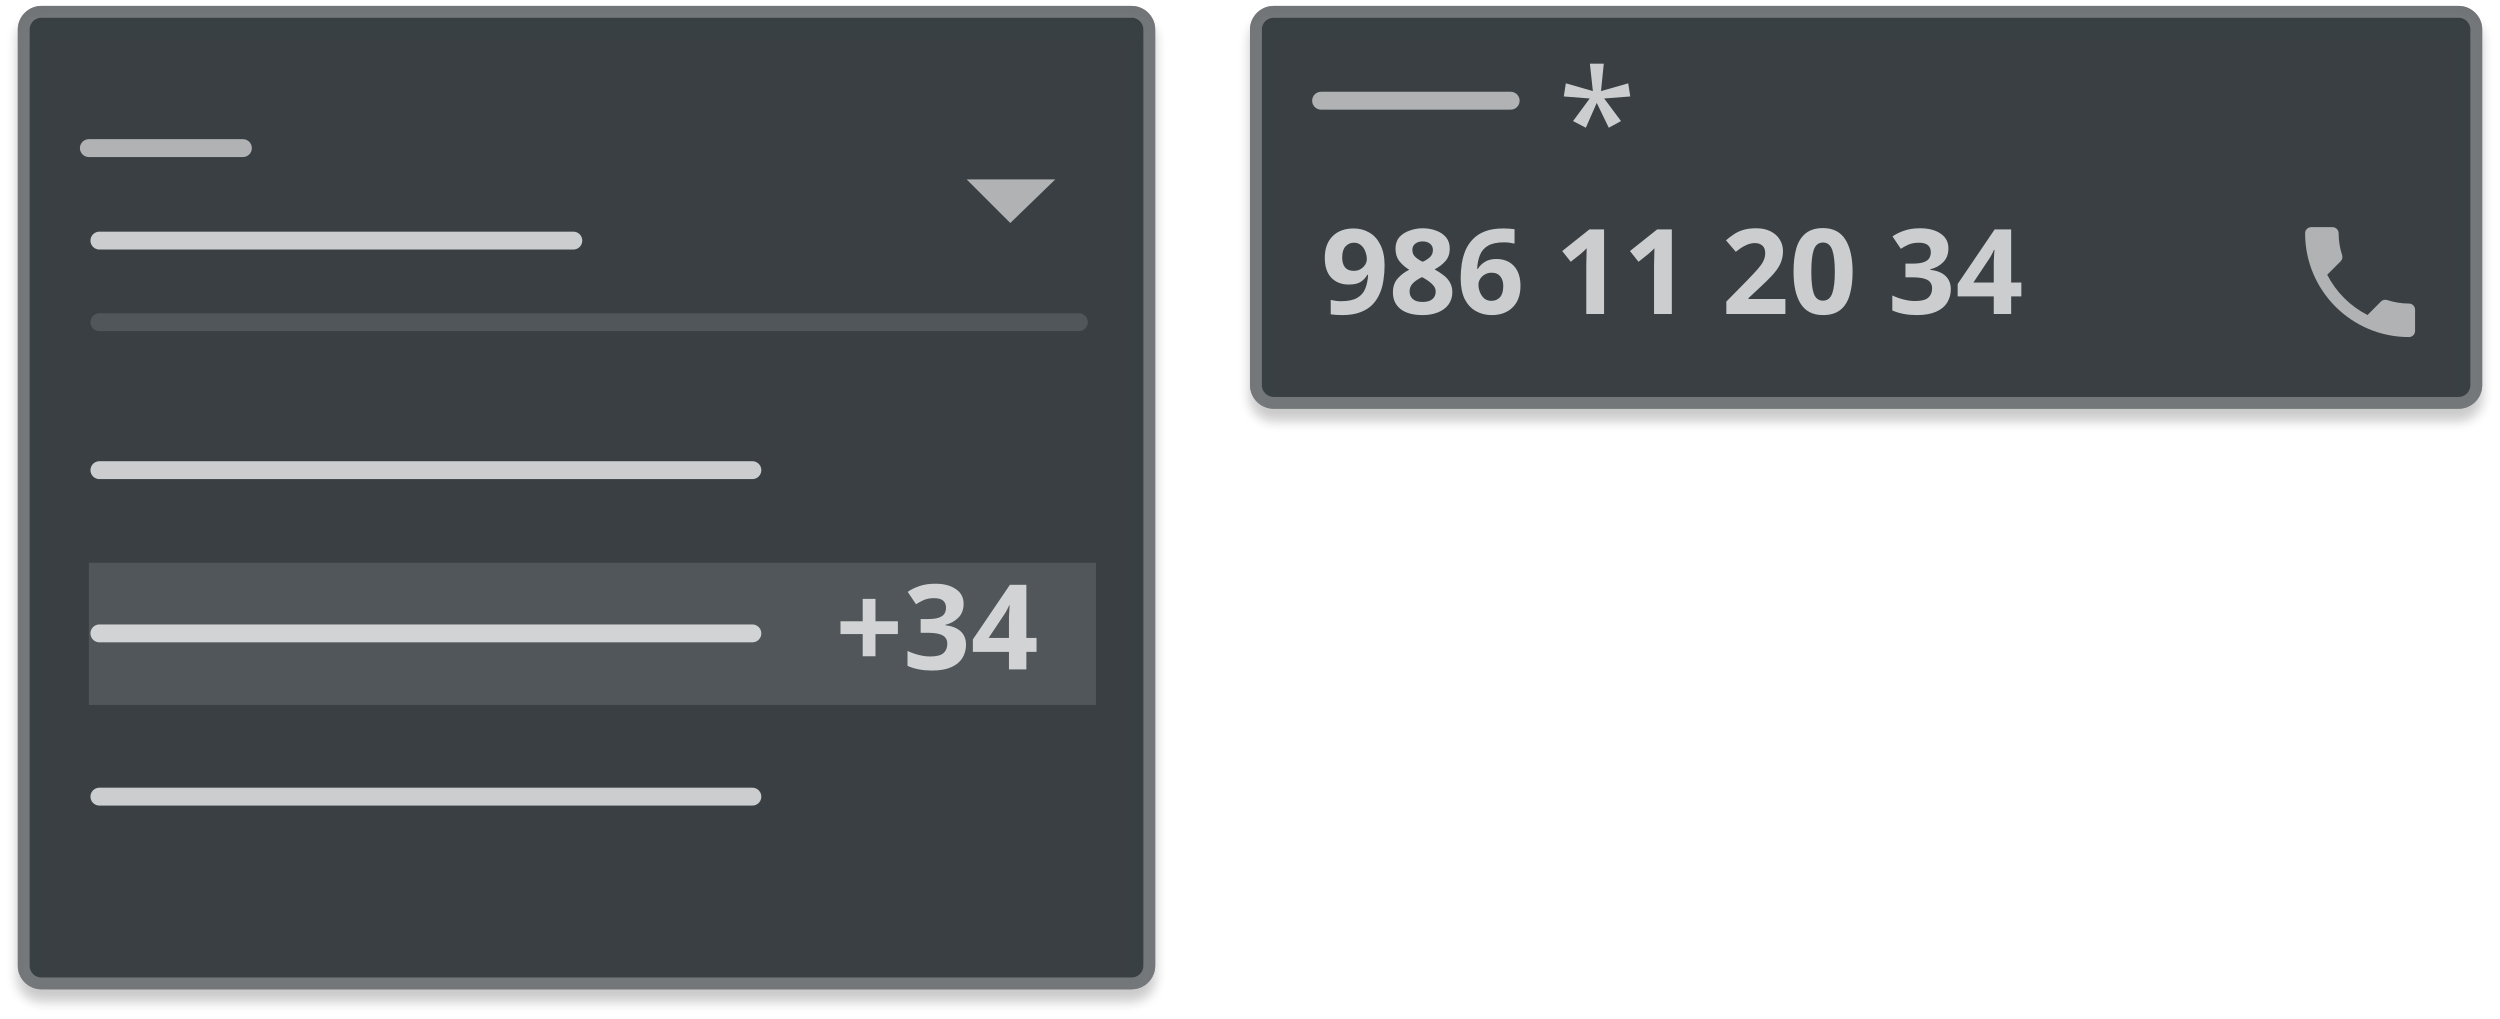
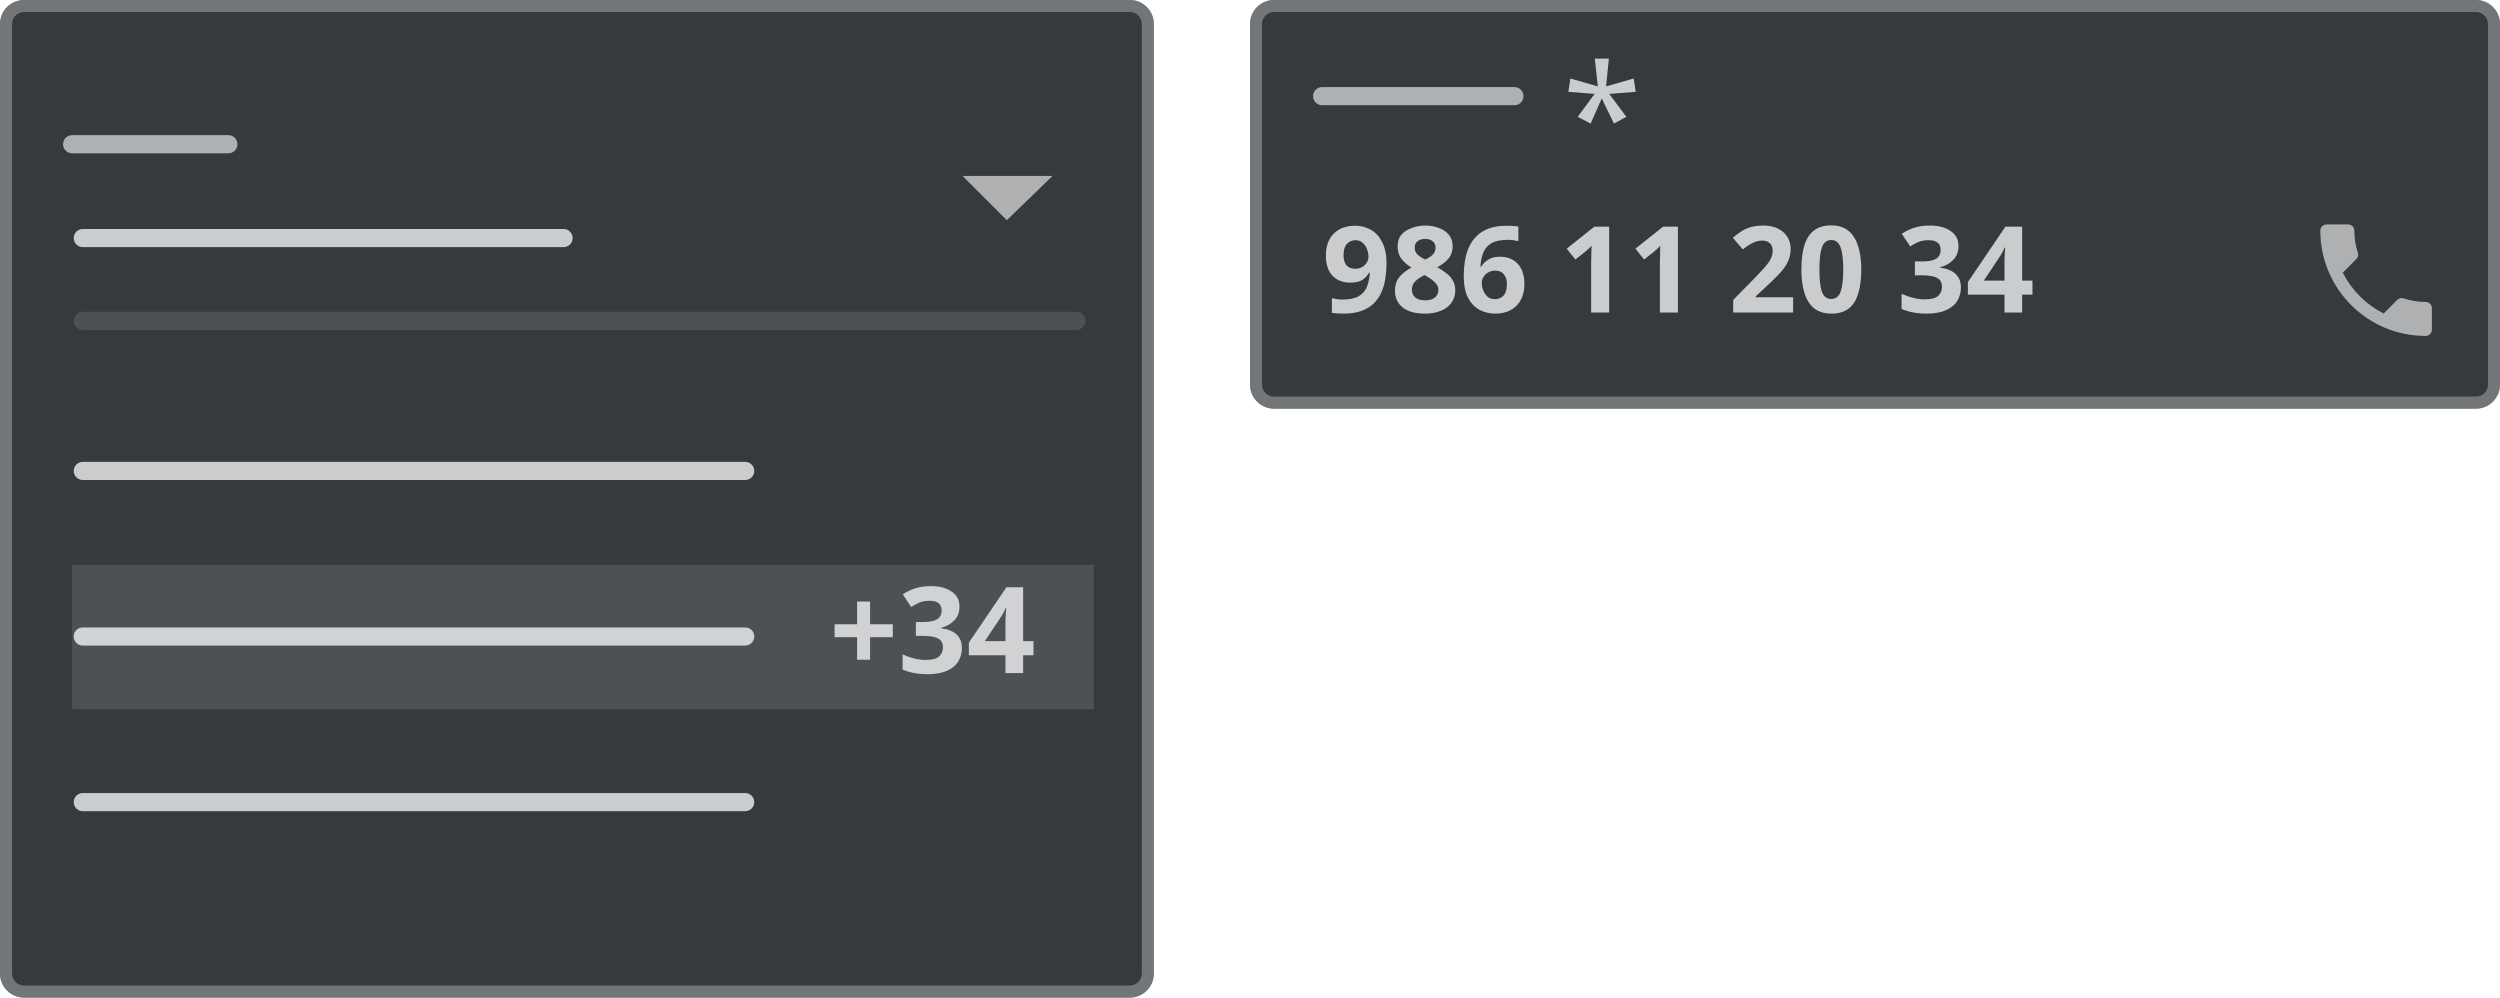
- <svg xmlns="http://www.w3.org/2000/svg" width="211" height="86" viewBox="0 0 211 86">
-   <defs>
-     <filter id="Rectángulo_121212" x="104" y="0" width="107" height="37" filterUnits="userSpaceOnUse">
-       <feOffset dy="1" input="SourceAlpha" />
-       <feGaussianBlur stdDeviation="0.5" result="blur" />
-       <feFlood flood-opacity="0.161" />
-       <feComposite operator="in" in2="blur" />
-       <feComposite in="SourceGraphic" />
-     </filter>
-     <filter id="Rectángulo_W16_" x="104" y="0" width="107" height="37" filterUnits="userSpaceOnUse">
-       <feOffset dy="1" input="SourceAlpha" />
-       <feGaussianBlur stdDeviation="0.5" result="blur-2" />
-       <feFlood flood-opacity="0.161" />
-       <feComposite operator="in" in2="blur-2" />
-       <feComposite in="SourceGraphic" />
-     </filter>
-     <filter id="Rectángulo_BC6_" x="104" y="0" width="107" height="37" filterUnits="userSpaceOnUse">
-       <feOffset dy="1" input="SourceAlpha" />
-       <feGaussianBlur stdDeviation="0.5" result="blur-3" />
-       <feFlood flood-opacity="0.161" />
-       <feComposite operator="in" in2="blur-3" />
-       <feComposite in="SourceGraphic" />
-     </filter>
-     <filter id="Rectángulo_121212-2" x="0" y="0" width="99" height="86" filterUnits="userSpaceOnUse">
-       <feOffset dy="1" input="SourceAlpha" />
-       <feGaussianBlur stdDeviation="0.5" result="blur-4" />
-       <feFlood flood-opacity="0.161" />
-       <feComposite operator="in" in2="blur-4" />
-       <feComposite in="SourceGraphic" />
-     </filter>
-     <filter id="Rectángulo_W16_2" x="0" y="0" width="99" height="86" filterUnits="userSpaceOnUse">
-       <feOffset dy="1" input="SourceAlpha" />
-       <feGaussianBlur stdDeviation="0.5" result="blur-5" />
-       <feFlood flood-opacity="0.161" />
-       <feComposite operator="in" in2="blur-5" />
-       <feComposite in="SourceGraphic" />
-     </filter>
-     <filter id="Rectángulo_BC6_2" x="0" y="0" width="99" height="86" filterUnits="userSpaceOnUse">
-       <feOffset dy="1" input="SourceAlpha" />
-       <feGaussianBlur stdDeviation="0.5" result="blur-6" />
-       <feFlood flood-opacity="0.161" />
-       <feComposite operator="in" in2="blur-6" />
-       <feComposite in="SourceGraphic" />
-     </filter>
-   </defs>
-   <g id="ilustracion_Phone" data-name="ilustracion Phone" transform="translate(-30.5 -23.5)">
+ <svg xmlns="http://www.w3.org/2000/svg" width="208" height="83" viewBox="0 0 208 83">
+   <g id="ilustracion_Phone" data-name="ilustracion Phone" transform="translate(-32 -24)">
    <g id="Ilustración_Tel." data-name="Ilustración Tel." transform="translate(-547 -428)">
      <g id="BG">
-         <g transform="matrix(1, 0, 0, 1, 577.5, 451.5)" filter="url(#Rectángulo_121212)">
-           <g id="Rectángulo_121212-3" data-name="Rectángulo #121212" transform="translate(105.5 0.5)" fill="#121212" stroke="rgba(255,255,255,0.12)" stroke-width="1">
-             <rect width="104" height="34" rx="2" stroke="none" />
-             <rect x="0.5" y="0.5" width="103" height="33" rx="1.5" fill="none" />
-           </g>
-         </g>
-         <g transform="matrix(1, 0, 0, 1, 577.5, 451.5)" filter="url(#Rectángulo_W16_)">
-           <g id="Rectángulo_W16_3" data-name="Rectángulo W16%" transform="translate(105.5 0.5)" fill="rgba(255,255,255,0.16)" stroke="rgba(255,255,255,0.12)" stroke-width="1">
-             <rect width="104" height="34" rx="2" stroke="none" />
-             <rect x="0.5" y="0.5" width="103" height="33" rx="1.5" fill="none" />
-           </g>
-         </g>
-         <g transform="matrix(1, 0, 0, 1, 577.5, 451.5)" filter="url(#Rectángulo_BC6_)">
-           <g id="Rectángulo_BC6_3" data-name="Rectángulo BC6%" transform="translate(105.5 0.5)" fill="rgba(20,100,165,0.06)" stroke="rgba(255,255,255,0.12)" stroke-width="1">
-             <rect width="104" height="34" rx="2" stroke="none" />
-             <rect x="0.5" y="0.5" width="103" height="33" rx="1.5" fill="none" />
-           </g>
-         </g>
+         <rect id="Rectángulo_121212" data-name="Rectángulo #121212" width="104" height="34" rx="2" transform="translate(683 452)" fill="#121212" />
+         <path id="Rectángulo_121212_-_Contorno" data-name="Rectángulo #121212 - Contorno" d="M2,1A1,1,0,0,0,1,2V32a1,1,0,0,0,1,1H102a1,1,0,0,0,1-1V2a1,1,0,0,0-1-1H2M2,0H102a2,2,0,0,1,2,2V32a2,2,0,0,1-2,2H2a2,2,0,0,1-2-2V2A2,2,0,0,1,2,0Z" transform="translate(683 452)" fill="rgba(255,255,255,0.12)" />
+         <rect id="Rectángulo_W16_" data-name="Rectángulo W16%" width="104" height="34" rx="2" transform="translate(683 452)" fill="rgba(255,255,255,0.16)" />
+         <path id="Rectángulo_W16_-_Contorno" data-name="Rectángulo W16% - Contorno" d="M2,1A1,1,0,0,0,1,2V32a1,1,0,0,0,1,1H102a1,1,0,0,0,1-1V2a1,1,0,0,0-1-1H2M2,0H102a2,2,0,0,1,2,2V32a2,2,0,0,1-2,2H2a2,2,0,0,1-2-2V2A2,2,0,0,1,2,0Z" transform="translate(683 452)" fill="rgba(255,255,255,0.12)" />
+         <rect id="Rectángulo_BC6_" data-name="Rectángulo BC6%" width="104" height="34" rx="2" transform="translate(683 452)" fill="rgba(20,100,165,0.06)" />
+         <path id="Rectángulo_BC6_-_Contorno" data-name="Rectángulo BC6% - Contorno" d="M2,1A1,1,0,0,0,1,2V32a1,1,0,0,0,1,1H102a1,1,0,0,0,1-1V2a1,1,0,0,0-1-1H2M2,0H102a2,2,0,0,1,2,2V32a2,2,0,0,1-2,2H2a2,2,0,0,1-2-2V2A2,2,0,0,1,2,0Z" transform="translate(683 452)" fill="rgba(255,255,255,0.12)" />
      </g>
-       <path id="Trazado_7106" data-name="Trazado 7106" d="M18835.145,195h16" transform="translate(-18146.145 265)" fill="none" stroke="rgba(255,255,255,0.6)" stroke-linecap="round" stroke-width="1.51" />
+       <path id="Trazado_7106" data-name="Trazado 7106" d="M18851.145,195.755h-16a.755.755,0,1,1,0-1.51h16a.755.755,0,1,1,0,1.51Z" transform="translate(-18146.145 265)" fill="rgba(255,255,255,0.6)" />
      <text id="_" data-name="*" transform="translate(709 466)" fill="rgba(255,255,255,0.74)" font-size="12" font-family="Poppins-Medium, Poppins" font-weight="500">
        <tspan x="0" y="0">*</tspan>
      </text>
      <g id="phone_black_24dp_1_" data-name="phone_black_24dp (1)" transform="translate(770.379 469)">
        <path id="Trazado_7176" data-name="Trazado 7176" d="M0,0H12.621V12.621H0Z" fill="none" />
        <path id="Trazado_7177" data-name="Trazado 7177" d="M4.866,7.015a7.807,7.807,0,0,0,3.4,3.4L9.4,9.277a.512.512,0,0,1,.526-.124,5.879,5.879,0,0,0,1.84.294.517.517,0,0,1,.515.515v1.8a.517.517,0,0,1-.515.515A8.76,8.76,0,0,1,3,3.515.517.517,0,0,1,3.515,3h1.8a.517.517,0,0,1,.515.515,5.855,5.855,0,0,0,.294,1.84A.517.517,0,0,1,6,5.881Z" transform="translate(-1.328 -1.328)" fill="rgba(255,255,255,0.6)" />
      </g>
      <text id="_986_11_20_34" data-name="986 11 20 34" transform="translate(689 478)" fill="rgba(255,255,255,0.74)" font-size="10" font-family="Poppins-Bold, Poppins" font-weight="700">
        <tspan x="0" y="0">986 11 20 34</tspan>
      </text>
    </g>
    <g id="Ilustración_Combo" data-name="Ilustración Combo" transform="translate(-992 -159)">
      <g id="BG-2" data-name="BG">
-         <g transform="matrix(1, 0, 0, 1, 1022.5, 182.5)" filter="url(#Rectángulo_121212-2)">
-           <g id="Rectángulo_121212-4" data-name="Rectángulo #121212" transform="translate(1.5 0.5)" fill="#121212" stroke="rgba(255,255,255,0.12)" stroke-width="1">
-             <rect width="96" height="83" rx="2" stroke="none" />
-             <rect x="0.5" y="0.5" width="95" height="82" rx="1.5" fill="none" />
-           </g>
-         </g>
-         <g transform="matrix(1, 0, 0, 1, 1022.5, 182.5)" filter="url(#Rectángulo_W16_2)">
-           <g id="Rectángulo_W16_4" data-name="Rectángulo W16%" transform="translate(1.5 0.5)" fill="rgba(255,255,255,0.16)" stroke="rgba(255,255,255,0.12)" stroke-width="1">
-             <rect width="96" height="83" rx="2" stroke="none" />
-             <rect x="0.5" y="0.5" width="95" height="82" rx="1.5" fill="none" />
-           </g>
-         </g>
-         <g transform="matrix(1, 0, 0, 1, 1022.5, 182.5)" filter="url(#Rectángulo_BC6_2)">
-           <g id="Rectángulo_BC6_4" data-name="Rectángulo BC6%" transform="translate(1.5 0.5)" fill="rgba(20,100,165,0.06)" stroke="rgba(255,255,255,0.12)" stroke-width="1">
-             <rect width="96" height="83" rx="2" stroke="none" />
-             <rect x="0.5" y="0.5" width="95" height="82" rx="1.5" fill="none" />
-           </g>
-         </g>
+         <rect id="Rectángulo_121212-2" data-name="Rectángulo #121212" width="96" height="83" rx="2" transform="translate(1024 183)" fill="#121212" />
+         <path id="Rectángulo_121212_-_Contorno-2" data-name="Rectángulo #121212 - Contorno" d="M2,1A1,1,0,0,0,1,2V81a1,1,0,0,0,1,1H94a1,1,0,0,0,1-1V2a1,1,0,0,0-1-1H2M2,0H94a2,2,0,0,1,2,2V81a2,2,0,0,1-2,2H2a2,2,0,0,1-2-2V2A2,2,0,0,1,2,0Z" transform="translate(1024 183)" fill="rgba(255,255,255,0.12)" />
+         <rect id="Rectángulo_W16_2" data-name="Rectángulo W16%" width="96" height="83" rx="2" transform="translate(1024 183)" fill="rgba(255,255,255,0.16)" />
+         <path id="Rectángulo_W16_-_Contorno-2" data-name="Rectángulo W16% - Contorno" d="M2,1A1,1,0,0,0,1,2V81a1,1,0,0,0,1,1H94a1,1,0,0,0,1-1V2a1,1,0,0,0-1-1H2M2,0H94a2,2,0,0,1,2,2V81a2,2,0,0,1-2,2H2a2,2,0,0,1-2-2V2A2,2,0,0,1,2,0Z" transform="translate(1024 183)" fill="rgba(255,255,255,0.12)" />
+         <rect id="Rectángulo_BC6_2" data-name="Rectángulo BC6%" width="96" height="83" rx="2" transform="translate(1024 183)" fill="rgba(20,100,165,0.06)" />
+         <path id="Rectángulo_BC6_-_Contorno-2" data-name="Rectángulo BC6% - Contorno" d="M2,1A1,1,0,0,0,1,2V81a1,1,0,0,0,1,1H94a1,1,0,0,0,1-1V2a1,1,0,0,0-1-1H2M2,0H94a2,2,0,0,1,2,2V81a2,2,0,0,1-2,2H2a2,2,0,0,1-2-2V2A2,2,0,0,1,2,0Z" transform="translate(1024 183)" fill="rgba(255,255,255,0.12)" />
      </g>
-       <path id="Trazado_7093" data-name="Trazado 7093" d="M18835.143,195h82.666" transform="translate(-17804.254 14.694)" fill="none" stroke="rgba(255,255,255,0.12)" stroke-linecap="round" stroke-width="1.51" />
-       <path id="Trazado_7092" data-name="Trazado 7092" d="M18835.145,195h40" transform="translate(-17804.256 7.806)" fill="none" stroke="rgba(255,255,255,0.74)" stroke-linecap="round" stroke-width="1.51" />
-       <path id="Trazado_7091" data-name="Trazado 7091" d="M18835.145,195h13" transform="translate(-17805.145 0)" fill="none" stroke="rgba(255,255,255,0.6)" stroke-linecap="round" stroke-width="1.51" />
+       <path id="Trazado_7093" data-name="Trazado 7093" d="M18917.809,195.755h-82.666a.755.755,0,1,1,0-1.51h82.666a.755.755,0,1,1,0,1.51Z" transform="translate(-17804.254 14.694)" fill="rgba(255,255,255,0.12)" />
+       <path id="Trazado_7092" data-name="Trazado 7092" d="M18875.145,195.755h-40a.755.755,0,1,1,0-1.51h40a.755.755,0,1,1,0,1.51Z" transform="translate(-17804.256 7.806)" fill="rgba(255,255,255,0.74)" />
+       <path id="Trazado_7091" data-name="Trazado 7091" d="M18848.145,195.755h-13a.755.755,0,1,1,0-1.51h13a.755.755,0,1,1,0,1.51Z" transform="translate(-17805.145 0)" fill="rgba(255,255,255,0.6)" />
      <g id="chevron_left_black_24dp_1_" data-name="chevron_left_black_24dp (1)" transform="translate(1115.278 191.611) rotate(90)">
        <path id="Trazado_7080" data-name="Trazado 7080" d="M0,0H15.5V15.5H0Z" fill="none" />
        <path id="Trazado_7145" data-name="Trazado 7145" d="M0,3.684H7.484L5.463,1.663,3.8,0Z" transform="translate(9.712 3.71) rotate(90)" fill="rgba(255,255,255,0.6)" />
      </g>
      <g id="Grupo_3900" data-name="Grupo 3900" transform="translate(1030.889 222.181)">
-         <path id="Trazado_7084" data-name="Trazado 7084" d="M18835.145,195h55.111" transform="translate(-18835.145 -195)" fill="none" stroke="rgba(255,255,255,0.74)" stroke-linecap="round" stroke-width="1.51" />
+         <path id="Trazado_7084" data-name="Trazado 7084" d="M18890.256,195.755h-55.111a.755.755,0,1,1,0-1.51h55.111a.755.755,0,1,1,0,1.51Z" transform="translate(-18835.145 -195)" fill="rgba(255,255,255,0.74)" />
      </g>
      <g id="Grupo_3901" data-name="Grupo 3901" transform="translate(1030.889 229.5)">
-         <path id="Trazado_7084-2" data-name="Trazado 7084" d="M18835.145,195h55.111" transform="translate(-18835.145 -188.542)" fill="none" stroke="rgba(255,255,255,0.74)" stroke-linecap="round" stroke-width="1.51" />
+         <path id="Trazado_7084-2" data-name="Trazado 7084" d="M18890.256,195.755h-55.111a.755.755,0,1,1,0-1.51h55.111a.755.755,0,1,1,0,1.51Z" transform="translate(-18835.145 -188.542)" fill="rgba(255,255,255,0.74)" />
        <rect id="Rectángulo_6424" data-name="Rectángulo 6424" width="85" height="12" transform="translate(-0.889 0.5)" fill="rgba(255,255,255,0.12)" />
      </g>
      <g id="Grupo_3902" data-name="Grupo 3902" transform="translate(1030.889 249.736)">
-         <path id="Trazado_7084-3" data-name="Trazado 7084" d="M18835.145,195h55.111" transform="translate(-18835.145 -195)" fill="none" stroke="rgba(255,255,255,0.74)" stroke-linecap="round" stroke-width="1.51" />
+         <path id="Trazado_7084-3" data-name="Trazado 7084" d="M18890.256,195.755h-55.111a.755.755,0,1,1,0-1.51h55.111a.755.755,0,1,1,0,1.51Z" transform="translate(-18835.145 -195)" fill="rgba(255,255,255,0.74)" />
      </g>
      <text id="_34" data-name="+34" transform="translate(1093 239)" fill="rgba(255,255,255,0.74)" font-size="10" font-family="Poppins-Bold, Poppins" font-weight="700">
        <tspan x="0" y="0">+34</tspan>
      </text>
    </g>
  </g>
</svg>
